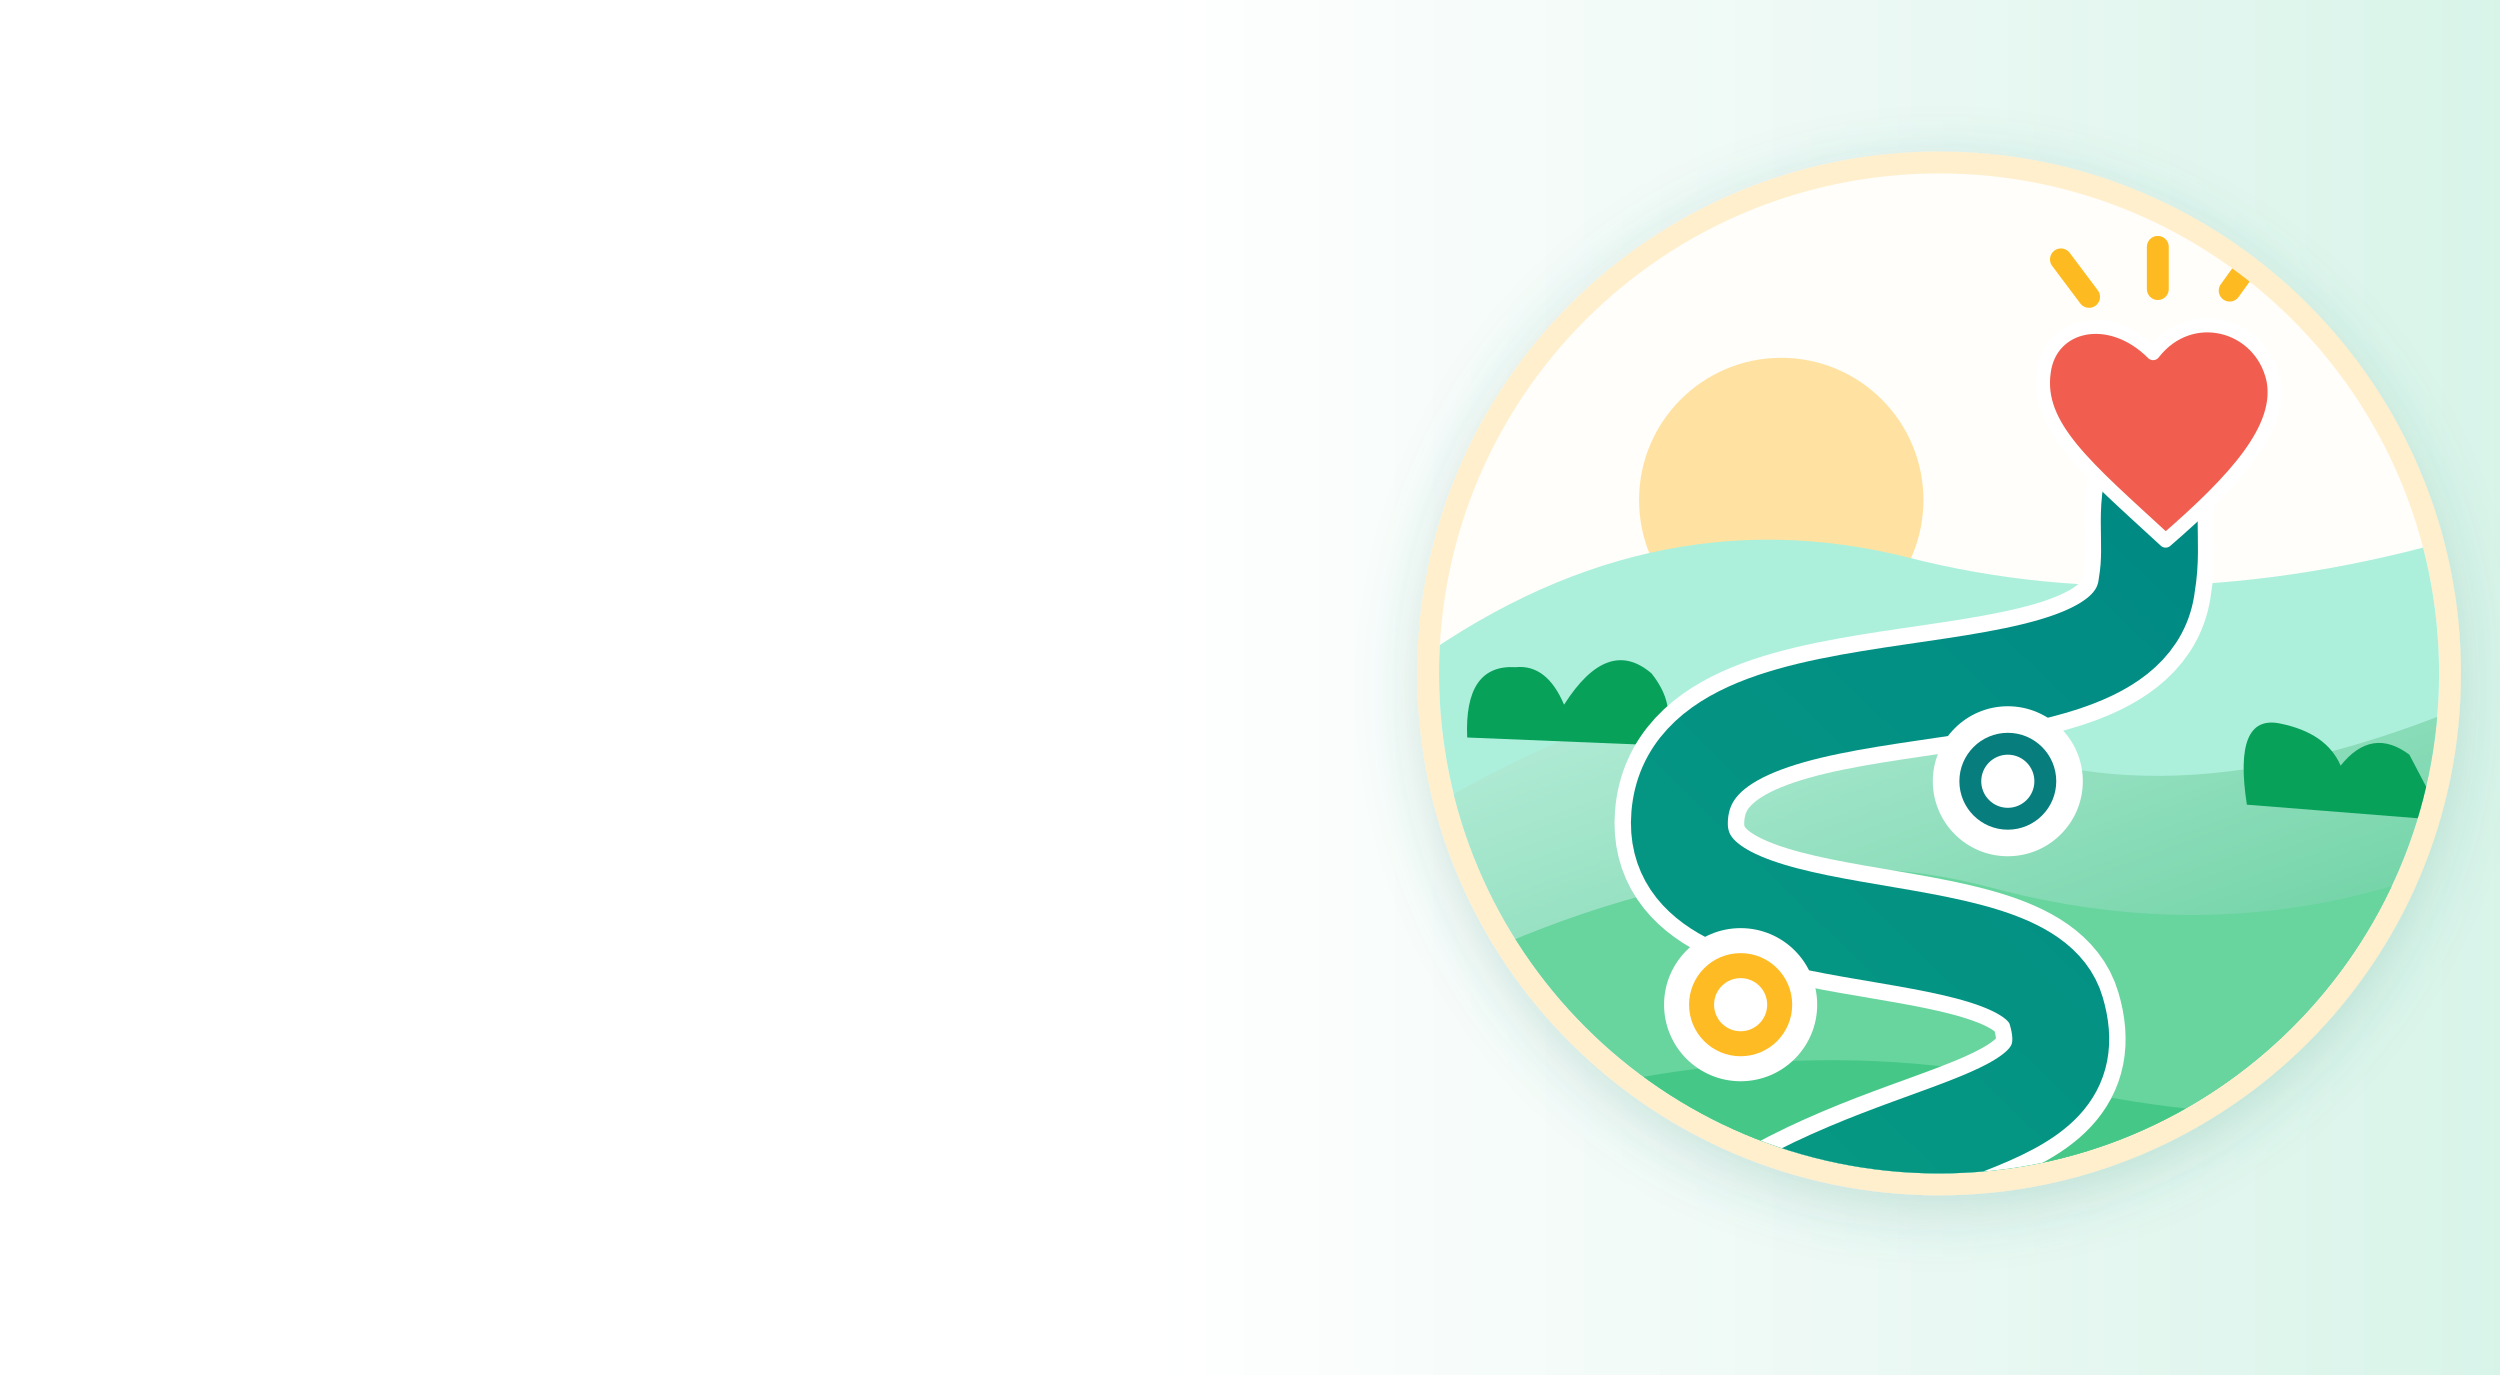
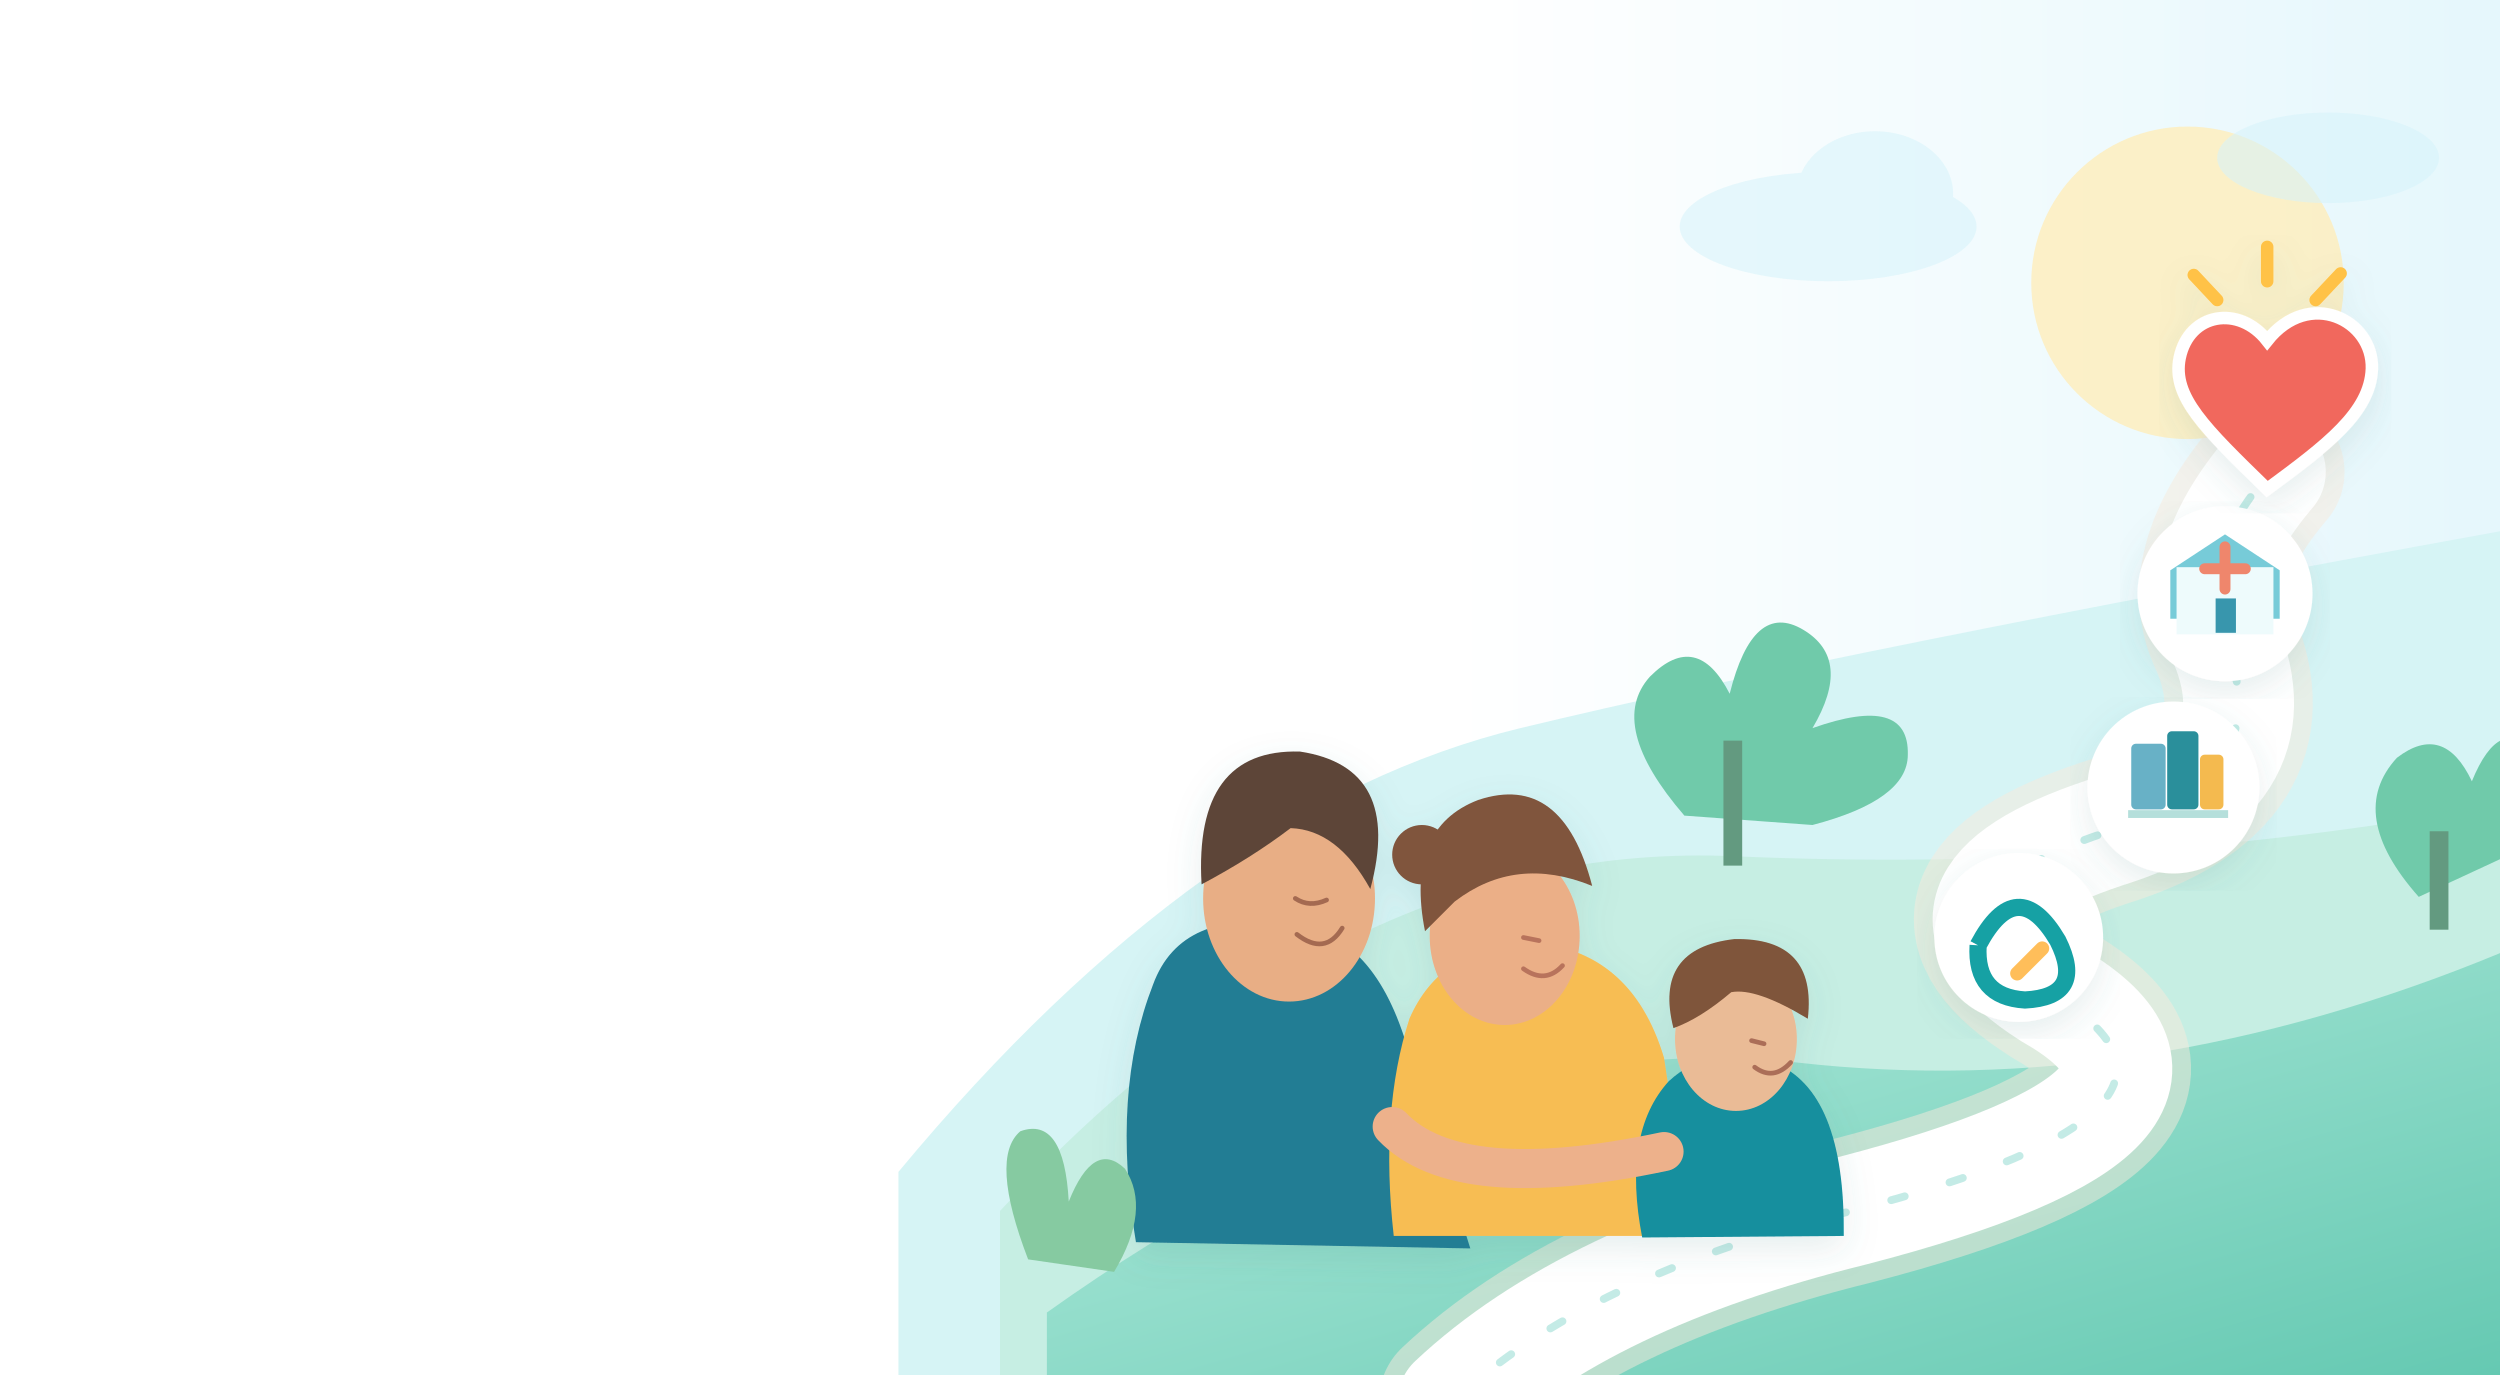
- <svg xmlns="http://www.w3.org/2000/svg" viewBox="0 0 1600 880" role="img" aria-labelledby="ht hd">
+ <svg xmlns="http://www.w3.org/2000/svg" viewBox="0 0 1600 880" role="img" aria-labelledby="title desc">
  <defs>
-     <linearGradient id="bg" x1="0" y1=".5" x2="1" y2=".5">
-       <stop offset="0" stop-color="#fff" />
-       <stop offset=".46" stop-color="#fff" />
-       <stop offset=".73" stop-color="#edf9f5" />
-       <stop offset="1" stop-color="#d8f4e9" />
+     <linearGradient id="sky" x1="0" x2="1">
+       <stop offset=".25" stop-color="#fff" />
+       <stop offset=".58" stop-color="#fff" />
+       <stop offset="1" stop-color="#e5f7fc" />
    </linearGradient>
-     <linearGradient id="hill" x1=".1" x2=".9" y1="0" y2="1">
-       <stop stop-color="#b7edda" />
-       <stop offset="1" stop-color="#51c78e" />
+     <linearGradient id="mountain" x1="0" y1="0" x2="1" y2="1">
+       <stop stop-color="#b7eddf" />
+       <stop offset="1" stop-color="#65c9b2" />
    </linearGradient>
-     <linearGradient id="path" x1=".2" x2=".8" y1="1" y2="0">
-       <stop stop-color="#079a83" />
-       <stop offset="1" stop-color="#008a84" />
+     <linearGradient id="road" x1="0" y1="1" x2="1" y2="0">
+       <stop stop-color="#def8f4" />
+       <stop offset="1" stop-color="#fff" />
    </linearGradient>
-     <clipPath id="circle">
-       <circle cx="1241" cy="431" r="320" />
-     </clipPath>
-     <filter id="drop" x="-25%" y="-25%" width="150%" height="150%">
-       <feDropShadow dx="0" dy="10" stdDeviation="19" flood-color="#2f8e78" flood-opacity=".22" />
+     <filter id="shadow">
+       <feDropShadow dx="0" dy="8" stdDeviation="11" flood-color="#407c7e" flood-opacity=".13" />
    </filter>
  </defs>
-   <rect width="1600" height="880" fill="url(#bg)" />
-   <circle cx="1241" cy="431" r="324" fill="#fdfdfa" stroke="#ffefcd" stroke-width="20" filter="url(#drop)" />
-   <g clip-path="url(#circle)">
-     <rect x="918" y="110" width="647" height="642" fill="#fffefa" />
-     <circle cx="1140" cy="320" r="91" fill="#ffe2a1" />
-     <path d="M897 430Q1053 314 1222 357T1588 340V756H897Z" fill="#acf0dc" />
-     <path d="M897 528Q1110 395 1248 466T1598 443V760H897Z" fill="url(#hill)" />
-     <path d="M897 635Q1110 524 1274 568T1588 546V760H897Z" fill="#68d49e" />
-     <path d="M897 731Q1120 650 1310 694T1590 676V780H897Z" fill="#45c887" />
-     <g fill="#08a15a">
-       <path d="M939 472Q937 425 970 427Q990 425 1001 451Q1029 407 1057 431Q1076 455 1061 477Z" />
-       <path d="M1438 515Q1429 457 1459 463Q1489 469 1498 490Q1518 465 1542 483L1564 525Z" />
-     </g>
-     <path d="M1098 797 C1210 713 1340 728 1316 647 C1296 577 1067 619 1075 522 C1084 410 1363 473 1374 374 C1379 345 1370 322 1383 297" stroke="#fff" stroke-width="83" fill="none" stroke-linecap="round" stroke-linejoin="round" />
-     <path d="M1098 797 C1210 713 1340 728 1316 647 C1296 577 1067 619 1075 522 C1084 410 1363 473 1374 374 C1379 345 1370 322 1383 297" stroke="url(#path)" stroke-width="62" fill="none" stroke-linecap="round" stroke-linejoin="round" />
-     <circle cx="1114" cy="643" r="49" fill="#fff" />
-     <circle cx="1114" cy="643" r="33" fill="#ffbb24" />
-     <circle cx="1114" cy="643" r="17" fill="#fff" />
-     <circle cx="1285" cy="500" r="48" fill="#fff" />
-     <circle cx="1285" cy="500" r="31" fill="#087d7e" />
-     <circle cx="1285" cy="500" r="17" fill="#fff" />
-     <path d="M1386 346 C1335 299 1303 273 1308 238 C1312 207 1350 198 1378 226 C1402 195 1447 207 1455 243 C1461 274 1431 307 1386 346Z" fill="#f15e50" stroke="#fff" stroke-width="9" stroke-linejoin="round" />
-     <g stroke="#fdbb21" stroke-width="14" stroke-linecap="round">
-       <path d="M1381 185V158" />
-       <path d="M1337 190l-18-24" />
-       <path d="M1427 186l18-25" />
-     </g>
+   <rect width="1600" height="880" fill="url(#sky)" />
+   <circle cx="1400" cy="181" r="100" fill="#ffedb9" opacity=".78" />
+   <g opacity=".56" fill="#d6f3fa">
+     <ellipse cx="1170" cy="145" rx="95" ry="35" />
+     <ellipse cx="1200" cy="124" rx="50" ry="40" />
+     <ellipse cx="1490" cy="101" rx="71" ry="29" />
  </g>
+   <path d="M575 750Q770 515 973 466T1600 340V880H575Z" fill="#d6f4f5" />
+   <path d="M640 775Q860 537 1110 548T1600 515V880H640Z" fill="#c6eee3" />
+   <path d="M670 840Q930 655 1150 680T1600 610V880H670Z" fill="url(#mountain)" />
+   <path d="M930 897Q1015 817 1185 775Q1440 709 1312 636Q1218 576 1347 533Q1460 498 1424 411Q1400 364 1453 302" stroke="#f7eadc" stroke-width="95" stroke-linecap="round" fill="none" opacity=".5" />
+   <path d="M930 897Q1015 817 1185 775Q1440 709 1312 636Q1218 576 1347 533Q1460 498 1424 411Q1400 364 1453 302" stroke="#fff" stroke-width="71" stroke-linecap="round" fill="none" />
+   <path d="M930 897Q1015 817 1185 775Q1440 709 1312 636Q1218 576 1347 533Q1460 498 1424 411Q1400 364 1453 302" stroke="#72cfc4" stroke-opacity=".42" stroke-dasharray="9 30" stroke-width="5" stroke-linecap="round" fill="none" />
+   <g filter="url(#shadow)">
+     <circle cx="1292" cy="600" r="54" fill="#fff" />
+     <path d="M1266 605q25-47 51-3q18 36-21 38q-32-2-30-35" fill="none" stroke="#14a1a4" stroke-width="11" />
+     <path d="m1291 623 16-16" fill="none" stroke="#ffbe5a" stroke-width="9" stroke-linecap="round" />
+   </g>
+   <g filter="url(#shadow)">
+     <circle cx="1391" cy="504" r="55" fill="#fff" />
+     <rect x="1364" y="476" width="22" height="42" rx="3" fill="#67b1c6" />
+     <rect x="1387" y="468" width="20" height="50" rx="3" fill="#2b8f9b" />
+     <rect x="1408" y="483" width="15" height="35" rx="3" fill="#f4ba4f" />
+     <path d="m1362 521 64 0" stroke="#b5dfdb" stroke-width="5" />
+   </g>
+   <g filter="url(#shadow)">
+     <circle cx="1424" cy="380" r="56" fill="#fff" />
+     <path d="M1389 396v-31l35-23l35 23v31Z" fill="#77cbd8" />
+     <rect x="1393" y="363" width="62" height="43" fill="#eefbfc" />
+     <path d="M1424 350v27m-13-13h26" stroke="#ef866c" stroke-width="7" stroke-linecap="round" />
+     <rect x="1418" y="383" width="13" height="22" fill="#3896ad" />
+   </g>
+   <g filter="url(#shadow)">
+     <path d="M1451 313C1411 274 1390 254 1395 229C1401 200 1433 195 1451 218C1478 184 1519 205 1518 236C1517 264 1489 285 1451 313Z" fill="#f1685d" stroke="#fff" stroke-width="8" />
+     <path d="M1451 180v-22m-32 34-15-16m78 16 16-17" stroke="#ffc247" stroke-width="8" stroke-linecap="round" />
+   </g>
+   <g fill="#70caaa">
+     <path d="M1078 522q-50-58-22-89q30-30 51 11q15-60 47-41q32 19 6 63q62-22 61 17q0 29-61 45Z" />
+     <path d="M1548 574q-47-53-14-89q30-23 48 15q18-44 41-18q18 22-6 60Z" />
+   </g>
+   <path d="M1109 474v80M1561 532v63" stroke="#639a80" stroke-width="12" />
+   <g transform="translate(725 555)" filter="url(#shadow)">
+     <path d="M2 240q-16-96 11-165q18-49 88-38q52 4 74 76l41 131Z" fill="#247d94" />
+     <ellipse cx="100" cy="20" rx="55" ry="66" fill="#e8ae85" />
+     <path d="M44 11q-5-87 63-85q66 10 45 88q-21-38-51-39q-25 19-57 36Z" fill="#5d4538" />
+     <path d="M104 20q9 6 20 1m-19 22q18 14 29-4" fill="none" stroke="#a46a51" stroke-width="3" stroke-linecap="round" />
+     <path d="M167 236q-9-80 10-139q20-46 76-49q66 4 87 74l17 114Z" fill="#f7bd53" />
+     <ellipse cx="238" cy="44" rx="48" ry="57" fill="#ebaf87" />
+     <path d="M187 41q-13-66 34-84q54-18 73 55q-49-20-88 10Z" fill="#80543c" />
+     <circle cx="185" cy="-8" r="19" fill="#80543c" />
+     <path d="m250 45 10 2m-10 18q14 10 25-2" stroke="#b8735b" stroke-width="3" fill="none" stroke-linecap="round" />
+     <path d="M326 237q-13-67 17-100q27-25 67-12q46 18 45 111Z" fill="#128f9e" />
+     <ellipse cx="386" cy="110" rx="39" ry="46" fill="#eabb96" />
+     <path d="M346 103q-13-51 39-57q53-1 47 51q-33-20-49-17q-20 17-37 23" fill="#7f543a" />
+     <path d="m396 111 8 2m-6 15q12 9 23-3" stroke="#ab6e59" stroke-width="3" fill="none" stroke-linecap="round" />
+     <path d="M166 166Q208 210 340 182" fill="none" stroke="#edb18b" stroke-width="25" stroke-linecap="round" />
+   </g>
+   <path d="M658 806q-25-65-5-82q28-10 31 45q16-40 36-21q17 26-7 66" fill="#86caa1" />
</svg>
